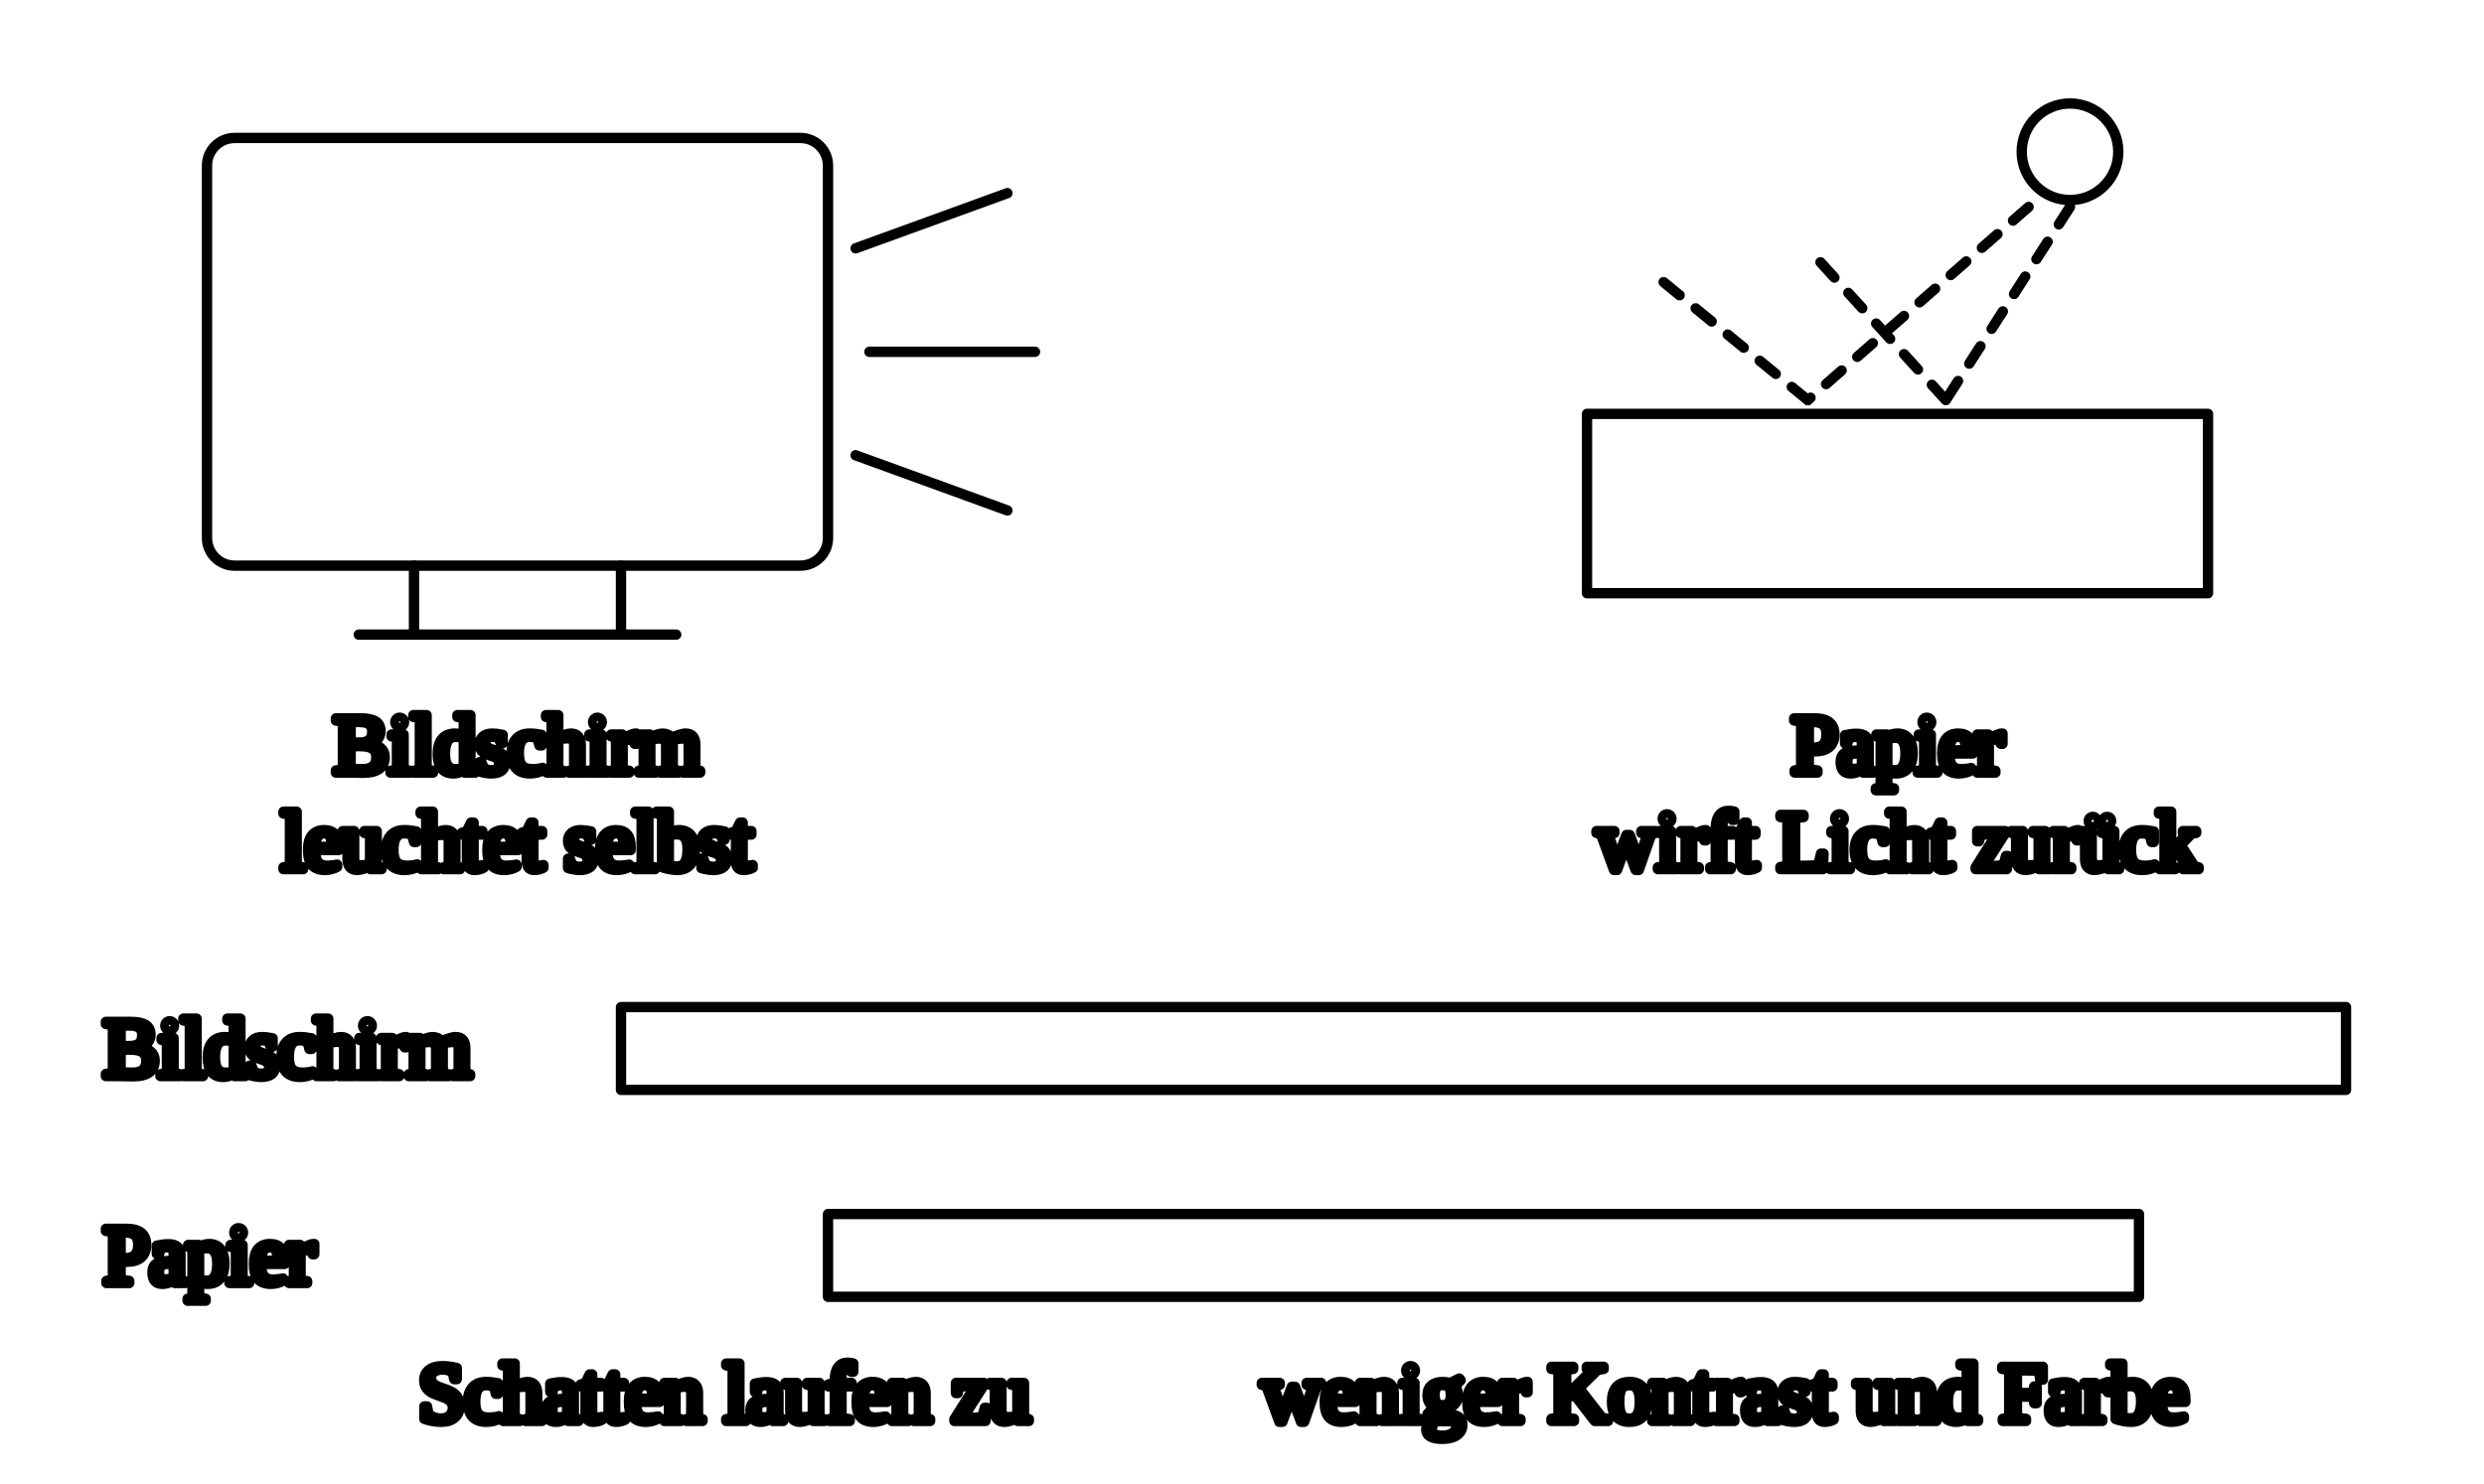
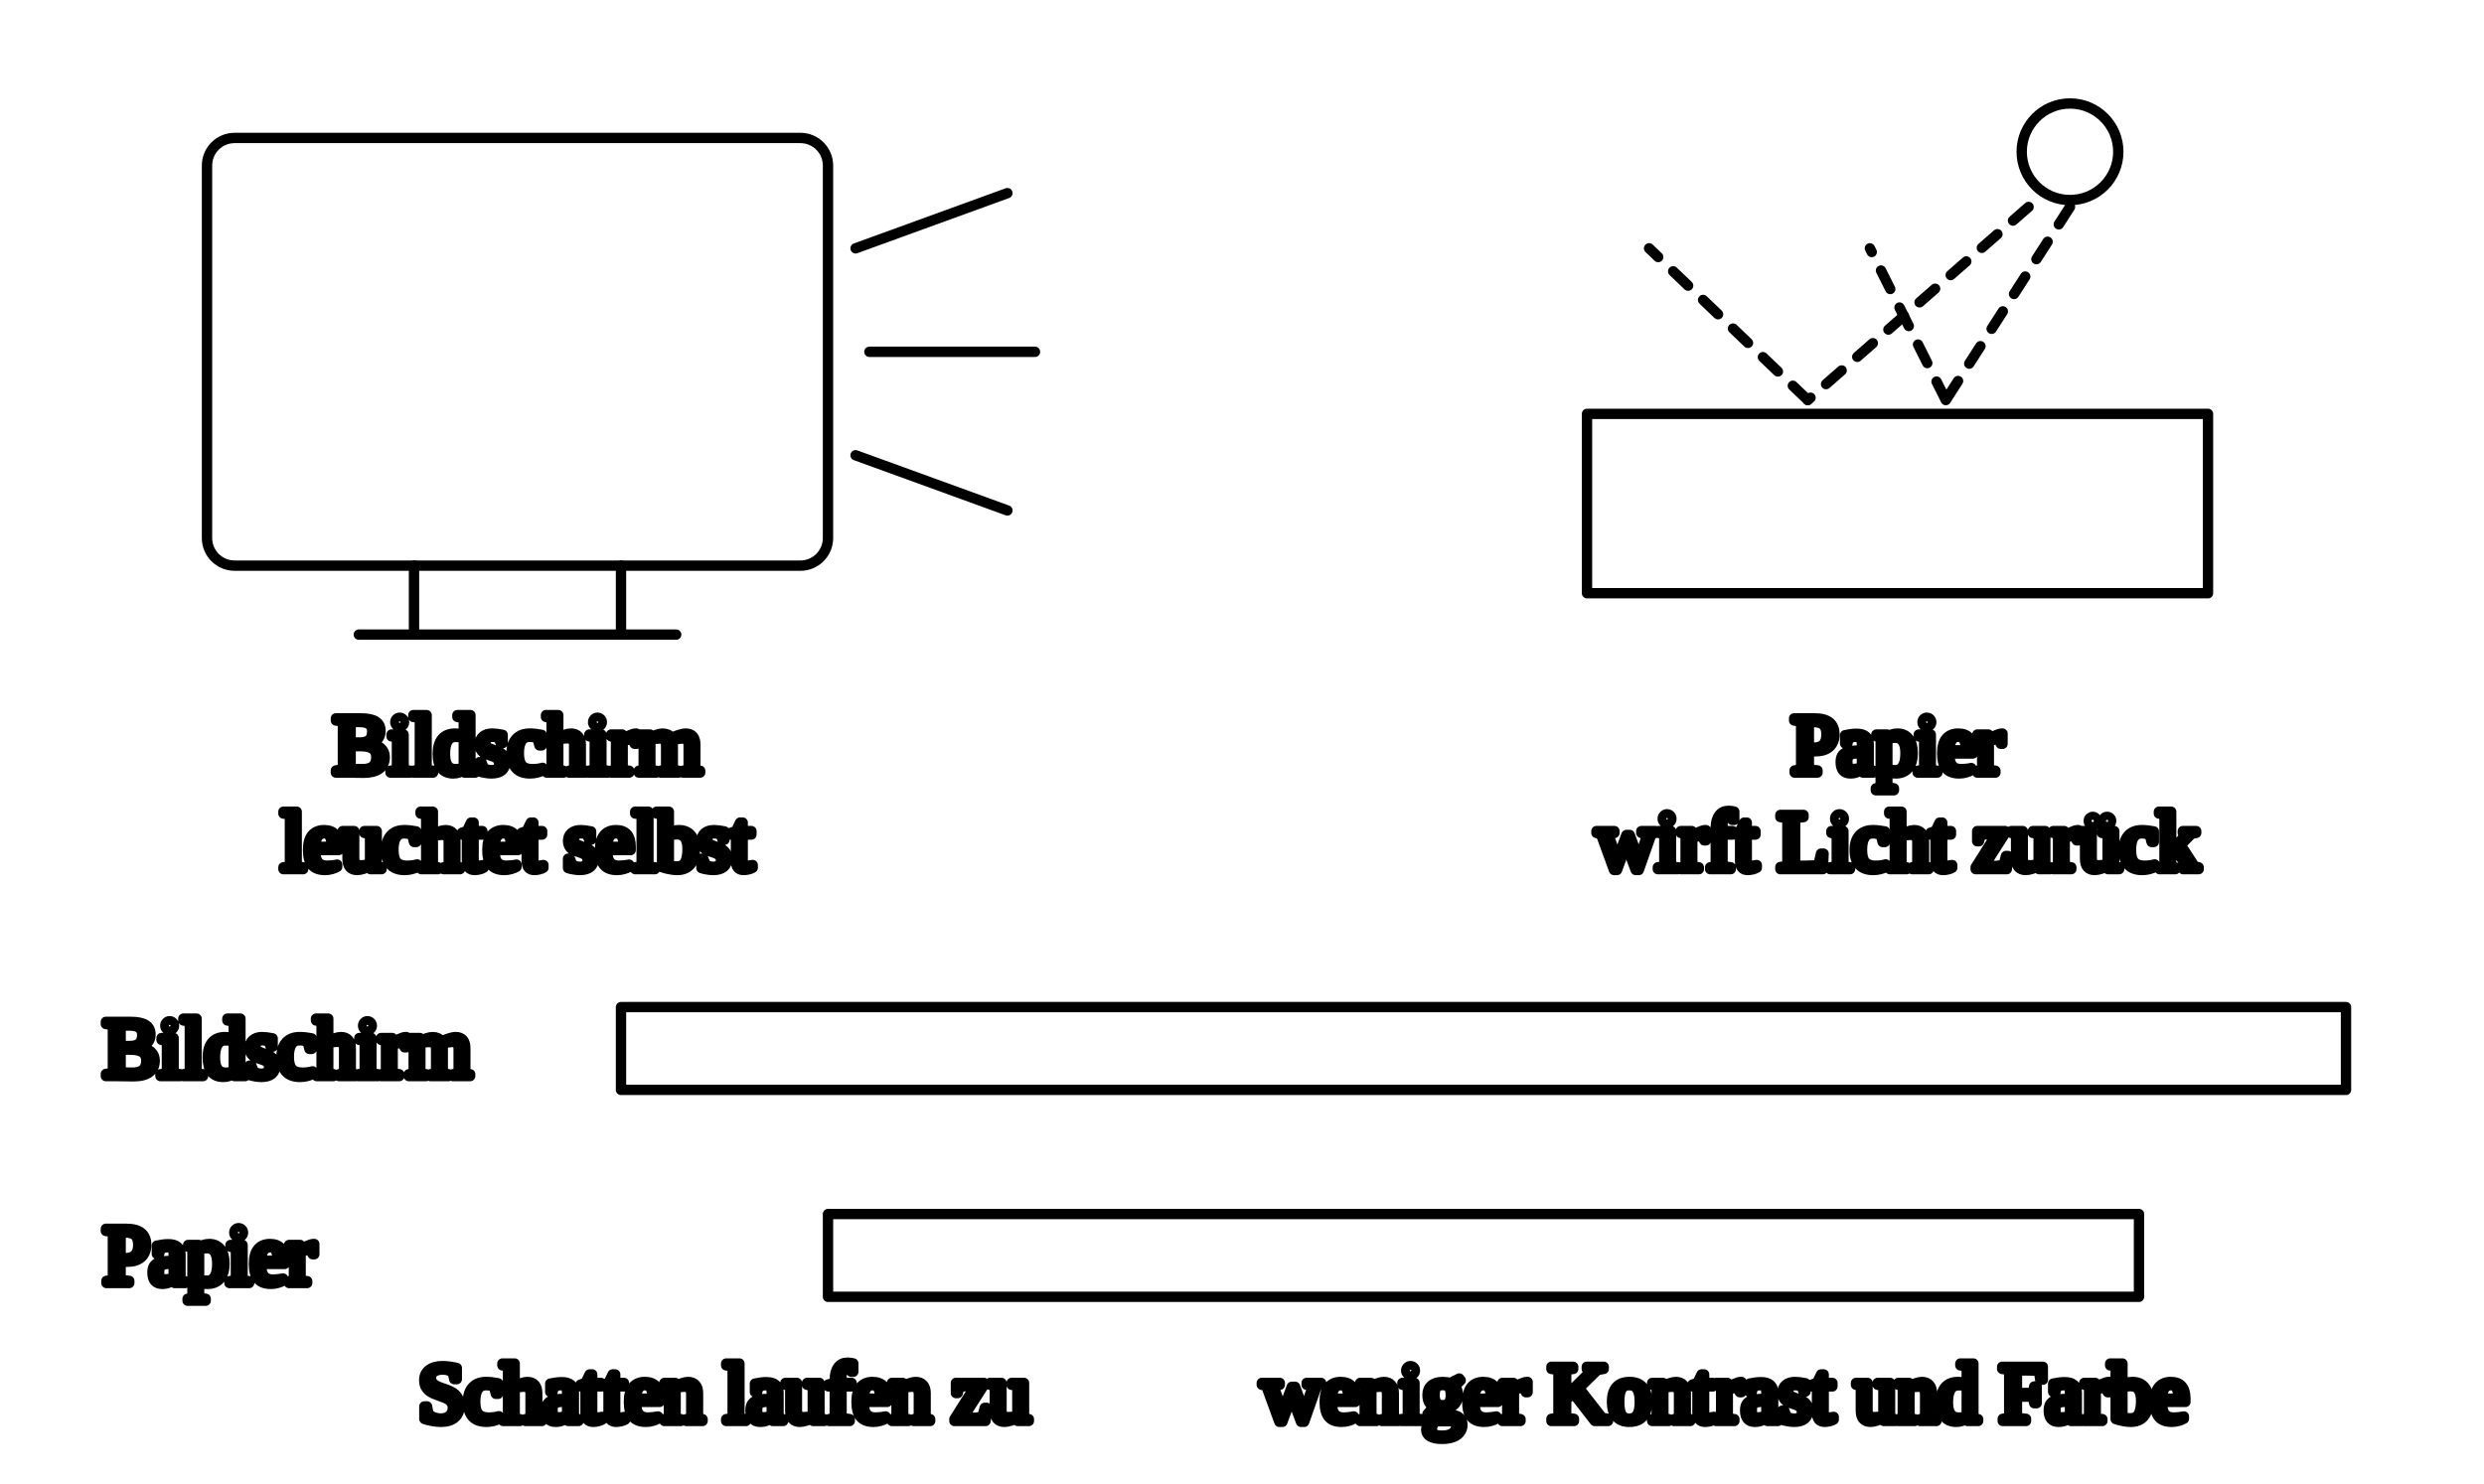
<svg xmlns="http://www.w3.org/2000/svg" viewBox="0 0 360 215" fill="none" stroke="currentColor" stroke-width="1.5" stroke-linecap="round" stroke-linejoin="round">
  <rect x="30" y="20" width="90" height="62" rx="4" />
  <rect x="34" y="24" width="82" height="54" class="af" stroke="none" fill-opacity="0.25" />
  <path d="M60 82 v10 h30 v-10 M52 92 h46" />
  <path d="M124 36 l22 -8 M126 51 h24 M124 66 l22 8" class="a" />
  <text x="75" y="112" text-anchor="middle" class="h">Bildschirm</text>
  <text x="75" y="126" text-anchor="middle" class="m">leuchtet selbst</text>
  <circle cx="300" cy="22" r="7" class="a" />
  <path d="M294 30 L262 58 M300 30 L282 58" class="a" stroke-dasharray="3 3" />
  <rect x="230" y="60" width="90" height="26" class="f" />
-   <path d="M262 58 L240 40 M282 58 L262 36" class="m" stroke-dasharray="3 3" />
+   <path d="M262 58 L239 36 M282 58 L271 36" class="m" stroke-dasharray="3 3" />
  <text x="275" y="112" text-anchor="middle" class="h">Papier</text>
  <text x="275" y="126" text-anchor="middle" class="m">wirft Licht zurück</text>
  <text x="15" y="156" class="m">Bildschirm</text>
  <rect x="90" y="146" width="250" height="12" />
  <rect x="90" y="146" width="250" height="12" class="f" stroke="none" />
  <text x="15" y="186" class="m">Papier</text>
  <rect x="120" y="176" width="190" height="12" />
  <rect x="90" y="176" width="30" height="12" class="af" stroke="none" fill-opacity="0.5" />
  <text x="105" y="206" text-anchor="middle" class="a">Schatten laufen zu</text>
  <text x="250" y="206" text-anchor="middle" class="m">weniger Kontrast und Farbe</text>
</svg>
